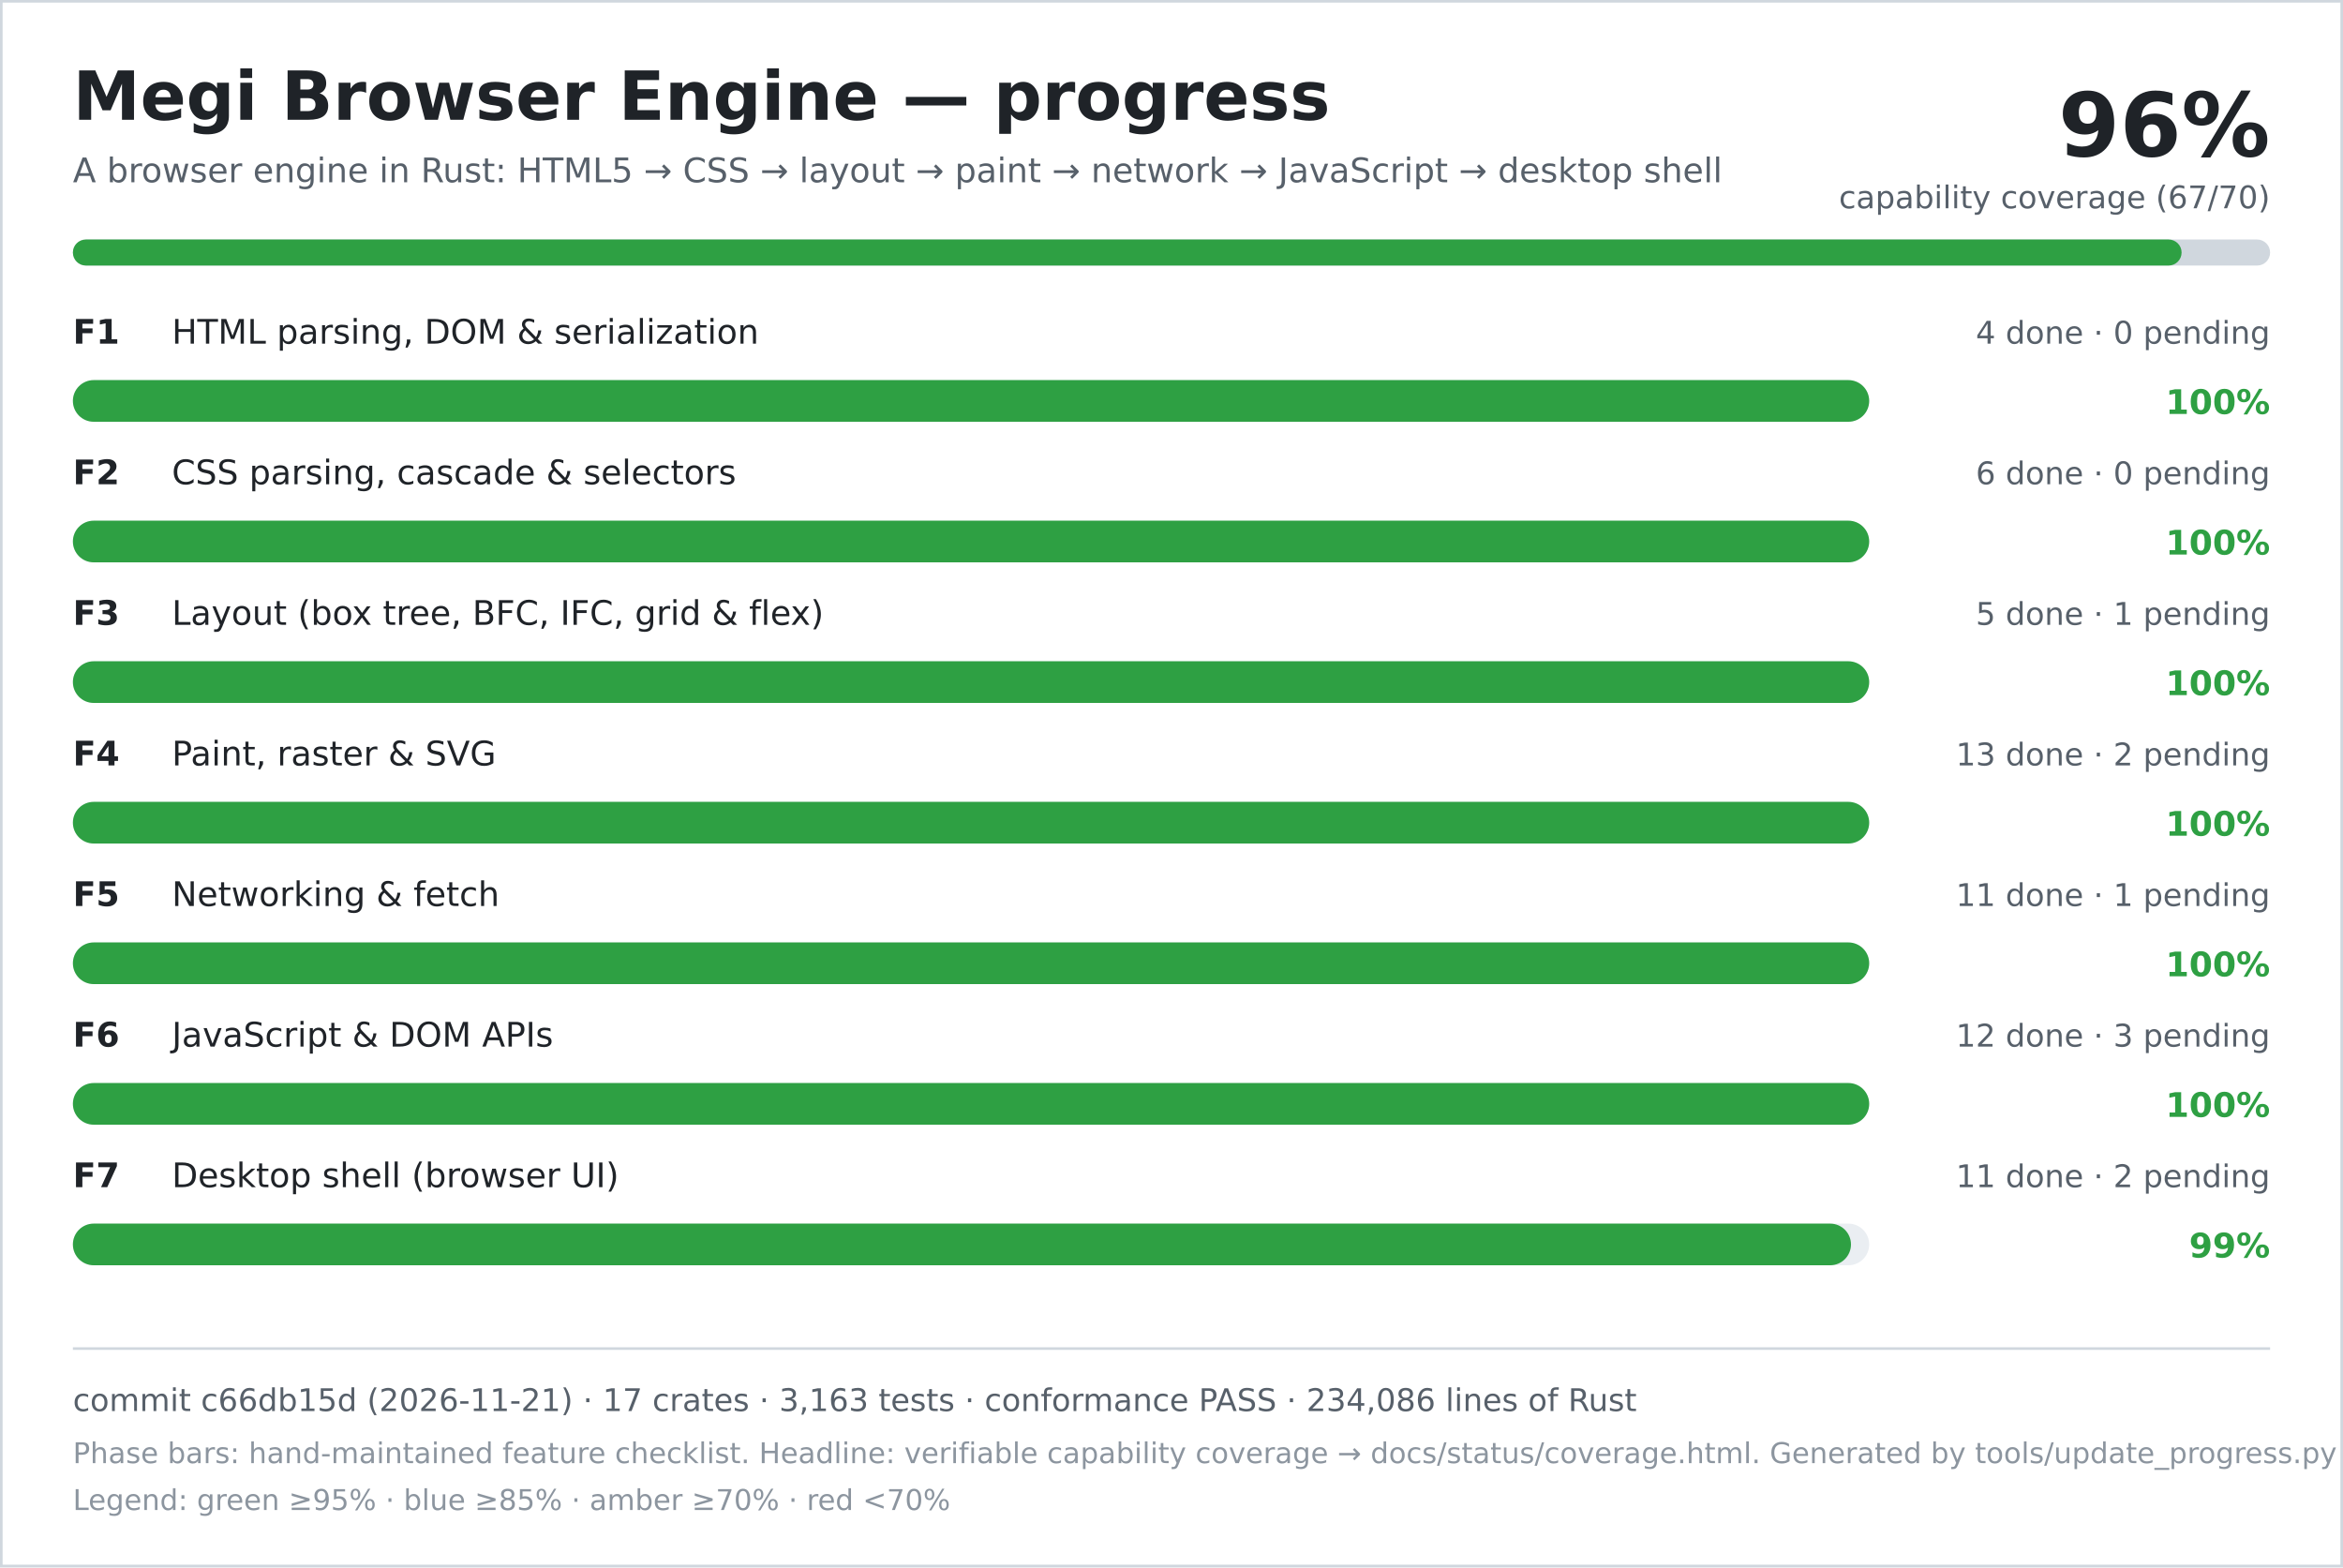
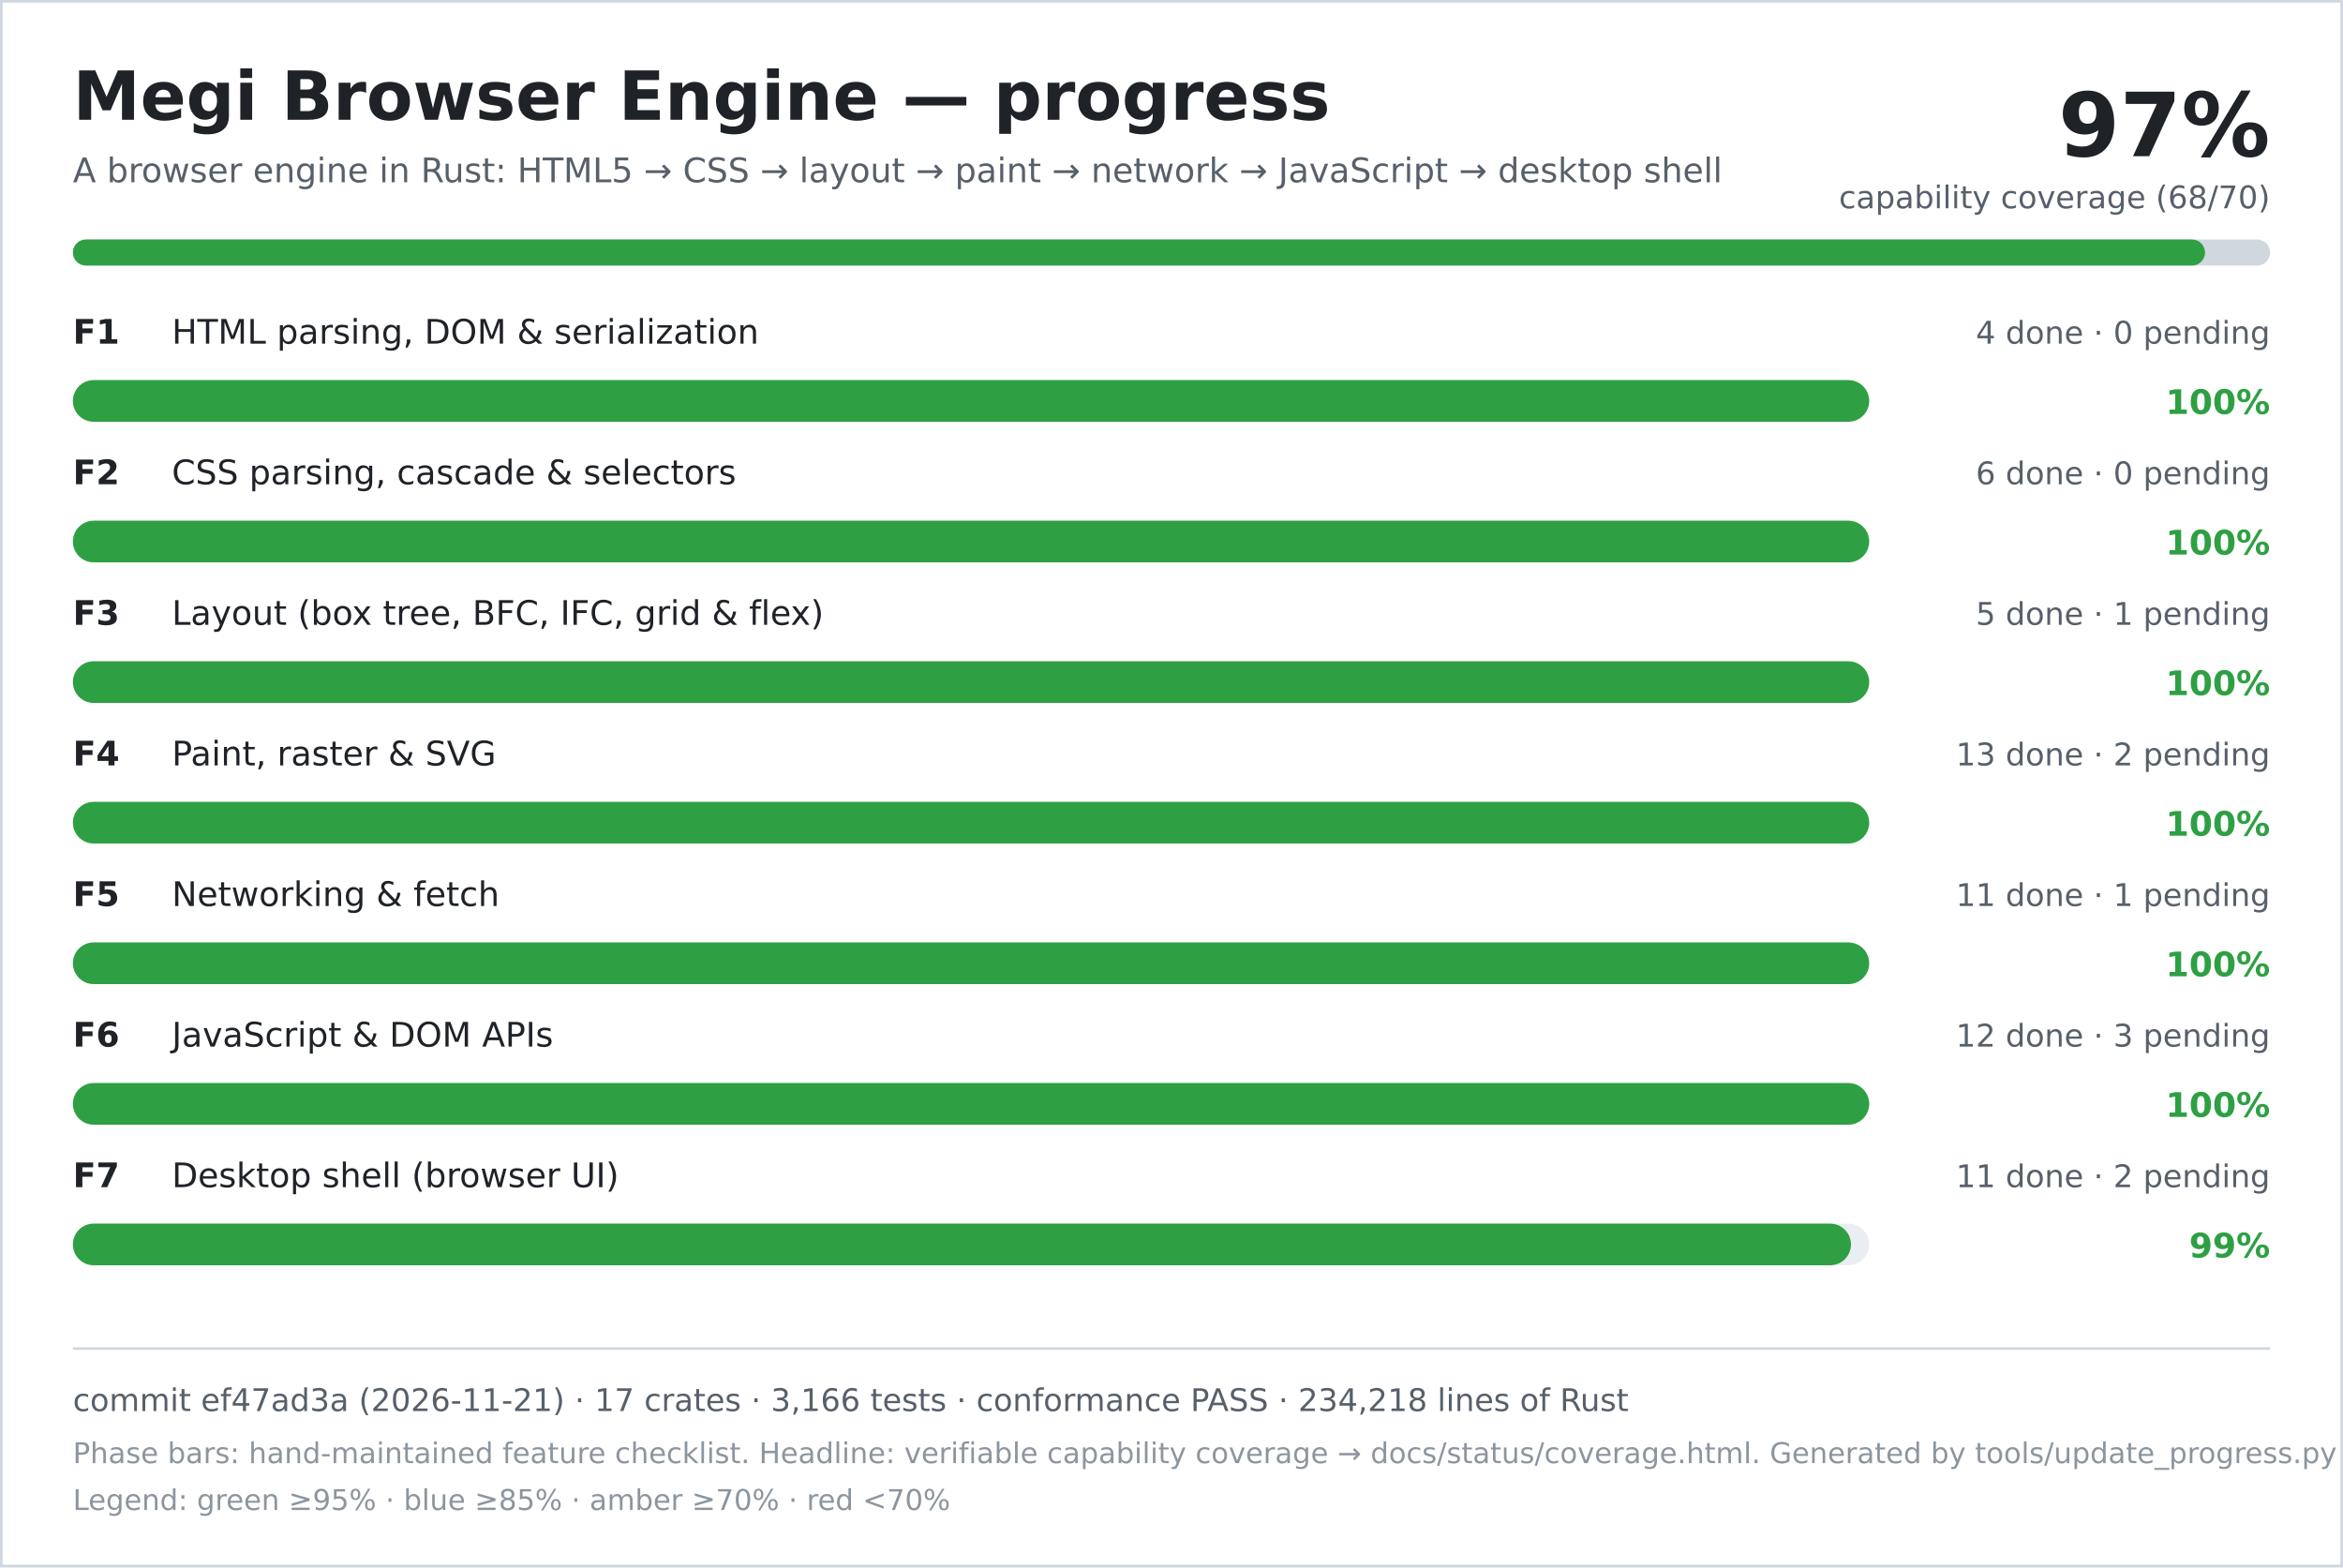
<svg xmlns="http://www.w3.org/2000/svg" width="900" height="602" viewBox="0 0 900 602" role="img" aria-labelledby="title desc">
  <rect width="900" height="602" fill="#ffffff" />
  <rect x="0.5" y="0.5" width="899" height="601" fill="none" stroke="#d0d7de" />
  <text x="28" y="46" font-family="DejaVu Sans, Verdana, sans-serif" font-size="26" font-weight="700" fill="#1f2328">Megi Browser Engine — progress</text>
  <text x="28" y="70" font-family="DejaVu Sans, Verdana, sans-serif" font-size="13" fill="#57606a">A browser engine in Rust: HTML5 → CSS → layout → paint → network → JavaScript → desktop shell</text>
-   <text x="872" y="60" text-anchor="end" font-family="DejaVu Sans, Verdana, sans-serif" font-size="34" font-weight="700" fill="#1f2328">96%</text>
-   <text x="872" y="80" text-anchor="end" font-family="DejaVu Sans, Verdana, sans-serif" font-size="12" fill="#57606a">capability coverage (67/70)</text>
+   <text x="872" y="60" text-anchor="end" font-family="DejaVu Sans, Verdana, sans-serif" font-size="34" font-weight="700" fill="#1f2328">97%</text>
+   <text x="872" y="80" text-anchor="end" font-family="DejaVu Sans, Verdana, sans-serif" font-size="12" fill="#57606a">capability coverage (68/70)</text>
  <rect x="28" y="92" width="844" height="10" rx="5" fill="#d0d7de" />
-   <rect x="28" y="92" width="810" height="10" rx="5" fill="#2ea043" />
+   <rect x="28" y="92" width="819" height="10" rx="5" fill="#2ea043" />
  <text x="28" y="132" font-family="DejaVu Sans, Verdana, sans-serif" font-size="13" font-weight="700" fill="#1f2328">F1</text>
  <text x="66" y="132" font-family="DejaVu Sans, Verdana, sans-serif" font-size="13" fill="#1f2328">HTML parsing, DOM &amp; serialization</text>
  <text x="872" y="132" text-anchor="end" font-family="DejaVu Sans, Verdana, sans-serif" font-size="12" fill="#57606a">4 done · 0 pending</text>
  <rect x="28" y="146" width="690" height="16" rx="8" fill="#eaeef2" />
  <rect x="28" y="146" width="690" height="16" rx="8" fill="#2ea043" />
  <text x="872" y="159" text-anchor="end" font-family="DejaVu Sans, Verdana, sans-serif" font-size="13" font-weight="700" fill="#2ea043">100%</text>
  <text x="28" y="186" font-family="DejaVu Sans, Verdana, sans-serif" font-size="13" font-weight="700" fill="#1f2328">F2</text>
  <text x="66" y="186" font-family="DejaVu Sans, Verdana, sans-serif" font-size="13" fill="#1f2328">CSS parsing, cascade &amp; selectors</text>
  <text x="872" y="186" text-anchor="end" font-family="DejaVu Sans, Verdana, sans-serif" font-size="12" fill="#57606a">6 done · 0 pending</text>
  <rect x="28" y="200" width="690" height="16" rx="8" fill="#eaeef2" />
  <rect x="28" y="200" width="690" height="16" rx="8" fill="#2ea043" />
  <text x="872" y="213" text-anchor="end" font-family="DejaVu Sans, Verdana, sans-serif" font-size="13" font-weight="700" fill="#2ea043">100%</text>
  <text x="28" y="240" font-family="DejaVu Sans, Verdana, sans-serif" font-size="13" font-weight="700" fill="#1f2328">F3</text>
  <text x="66" y="240" font-family="DejaVu Sans, Verdana, sans-serif" font-size="13" fill="#1f2328">Layout (box tree, BFC, IFC, grid &amp; flex)</text>
  <text x="872" y="240" text-anchor="end" font-family="DejaVu Sans, Verdana, sans-serif" font-size="12" fill="#57606a">5 done · 1 pending</text>
  <rect x="28" y="254" width="690" height="16" rx="8" fill="#eaeef2" />
  <rect x="28" y="254" width="690" height="16" rx="8" fill="#2ea043" />
  <text x="872" y="267" text-anchor="end" font-family="DejaVu Sans, Verdana, sans-serif" font-size="13" font-weight="700" fill="#2ea043">100%</text>
  <text x="28" y="294" font-family="DejaVu Sans, Verdana, sans-serif" font-size="13" font-weight="700" fill="#1f2328">F4</text>
  <text x="66" y="294" font-family="DejaVu Sans, Verdana, sans-serif" font-size="13" fill="#1f2328">Paint, raster &amp; SVG</text>
  <text x="872" y="294" text-anchor="end" font-family="DejaVu Sans, Verdana, sans-serif" font-size="12" fill="#57606a">13 done · 2 pending</text>
  <rect x="28" y="308" width="690" height="16" rx="8" fill="#eaeef2" />
  <rect x="28" y="308" width="690" height="16" rx="8" fill="#2ea043" />
  <text x="872" y="321" text-anchor="end" font-family="DejaVu Sans, Verdana, sans-serif" font-size="13" font-weight="700" fill="#2ea043">100%</text>
  <text x="28" y="348" font-family="DejaVu Sans, Verdana, sans-serif" font-size="13" font-weight="700" fill="#1f2328">F5</text>
  <text x="66" y="348" font-family="DejaVu Sans, Verdana, sans-serif" font-size="13" fill="#1f2328">Networking &amp; fetch</text>
  <text x="872" y="348" text-anchor="end" font-family="DejaVu Sans, Verdana, sans-serif" font-size="12" fill="#57606a">11 done · 1 pending</text>
  <rect x="28" y="362" width="690" height="16" rx="8" fill="#eaeef2" />
  <rect x="28" y="362" width="690" height="16" rx="8" fill="#2ea043" />
  <text x="872" y="375" text-anchor="end" font-family="DejaVu Sans, Verdana, sans-serif" font-size="13" font-weight="700" fill="#2ea043">100%</text>
  <text x="28" y="402" font-family="DejaVu Sans, Verdana, sans-serif" font-size="13" font-weight="700" fill="#1f2328">F6</text>
  <text x="66" y="402" font-family="DejaVu Sans, Verdana, sans-serif" font-size="13" fill="#1f2328">JavaScript &amp; DOM APIs</text>
  <text x="872" y="402" text-anchor="end" font-family="DejaVu Sans, Verdana, sans-serif" font-size="12" fill="#57606a">12 done · 3 pending</text>
  <rect x="28" y="416" width="690" height="16" rx="8" fill="#eaeef2" />
  <rect x="28" y="416" width="690" height="16" rx="8" fill="#2ea043" />
  <text x="872" y="429" text-anchor="end" font-family="DejaVu Sans, Verdana, sans-serif" font-size="13" font-weight="700" fill="#2ea043">100%</text>
  <text x="28" y="456" font-family="DejaVu Sans, Verdana, sans-serif" font-size="13" font-weight="700" fill="#1f2328">F7</text>
  <text x="66" y="456" font-family="DejaVu Sans, Verdana, sans-serif" font-size="13" fill="#1f2328">Desktop shell (browser UI)</text>
  <text x="872" y="456" text-anchor="end" font-family="DejaVu Sans, Verdana, sans-serif" font-size="12" fill="#57606a">11 done · 2 pending</text>
  <rect x="28" y="470" width="690" height="16" rx="8" fill="#eaeef2" />
  <rect x="28" y="470" width="683" height="16" rx="8" fill="#2ea043" />
  <text x="872" y="483" text-anchor="end" font-family="DejaVu Sans, Verdana, sans-serif" font-size="13" font-weight="700" fill="#2ea043">99%</text>
  <line x1="28" y1="518" x2="872" y2="518" stroke="#d0d7de" />
-   <text x="28" y="542" font-family="DejaVu Sans, Verdana, sans-serif" font-size="12" fill="#57606a">commit c66db15d (2026-11-21) · 17 crates · 3,163 tests · conformance PASS · 234,086 lines of Rust</text>
+   <text x="28" y="542" font-family="DejaVu Sans, Verdana, sans-serif" font-size="12" fill="#57606a">commit ef47ad3a (2026-11-21) · 17 crates · 3,166 tests · conformance PASS · 234,218 lines of Rust</text>
  <text x="28" y="562" font-family="DejaVu Sans, Verdana, sans-serif" font-size="11" fill="#8c959f">Phase bars: hand-maintained feature checklist. Headline: verifiable capability coverage → docs/status/coverage.html. Generated by tools/update_progress.py — do not edit.</text>
  <text x="28" y="580" font-family="DejaVu Sans, Verdana, sans-serif" font-size="11" fill="#8c959f">Legend: green ≥95% · blue ≥85% · amber ≥70% · red &lt;70%</text>
</svg>
